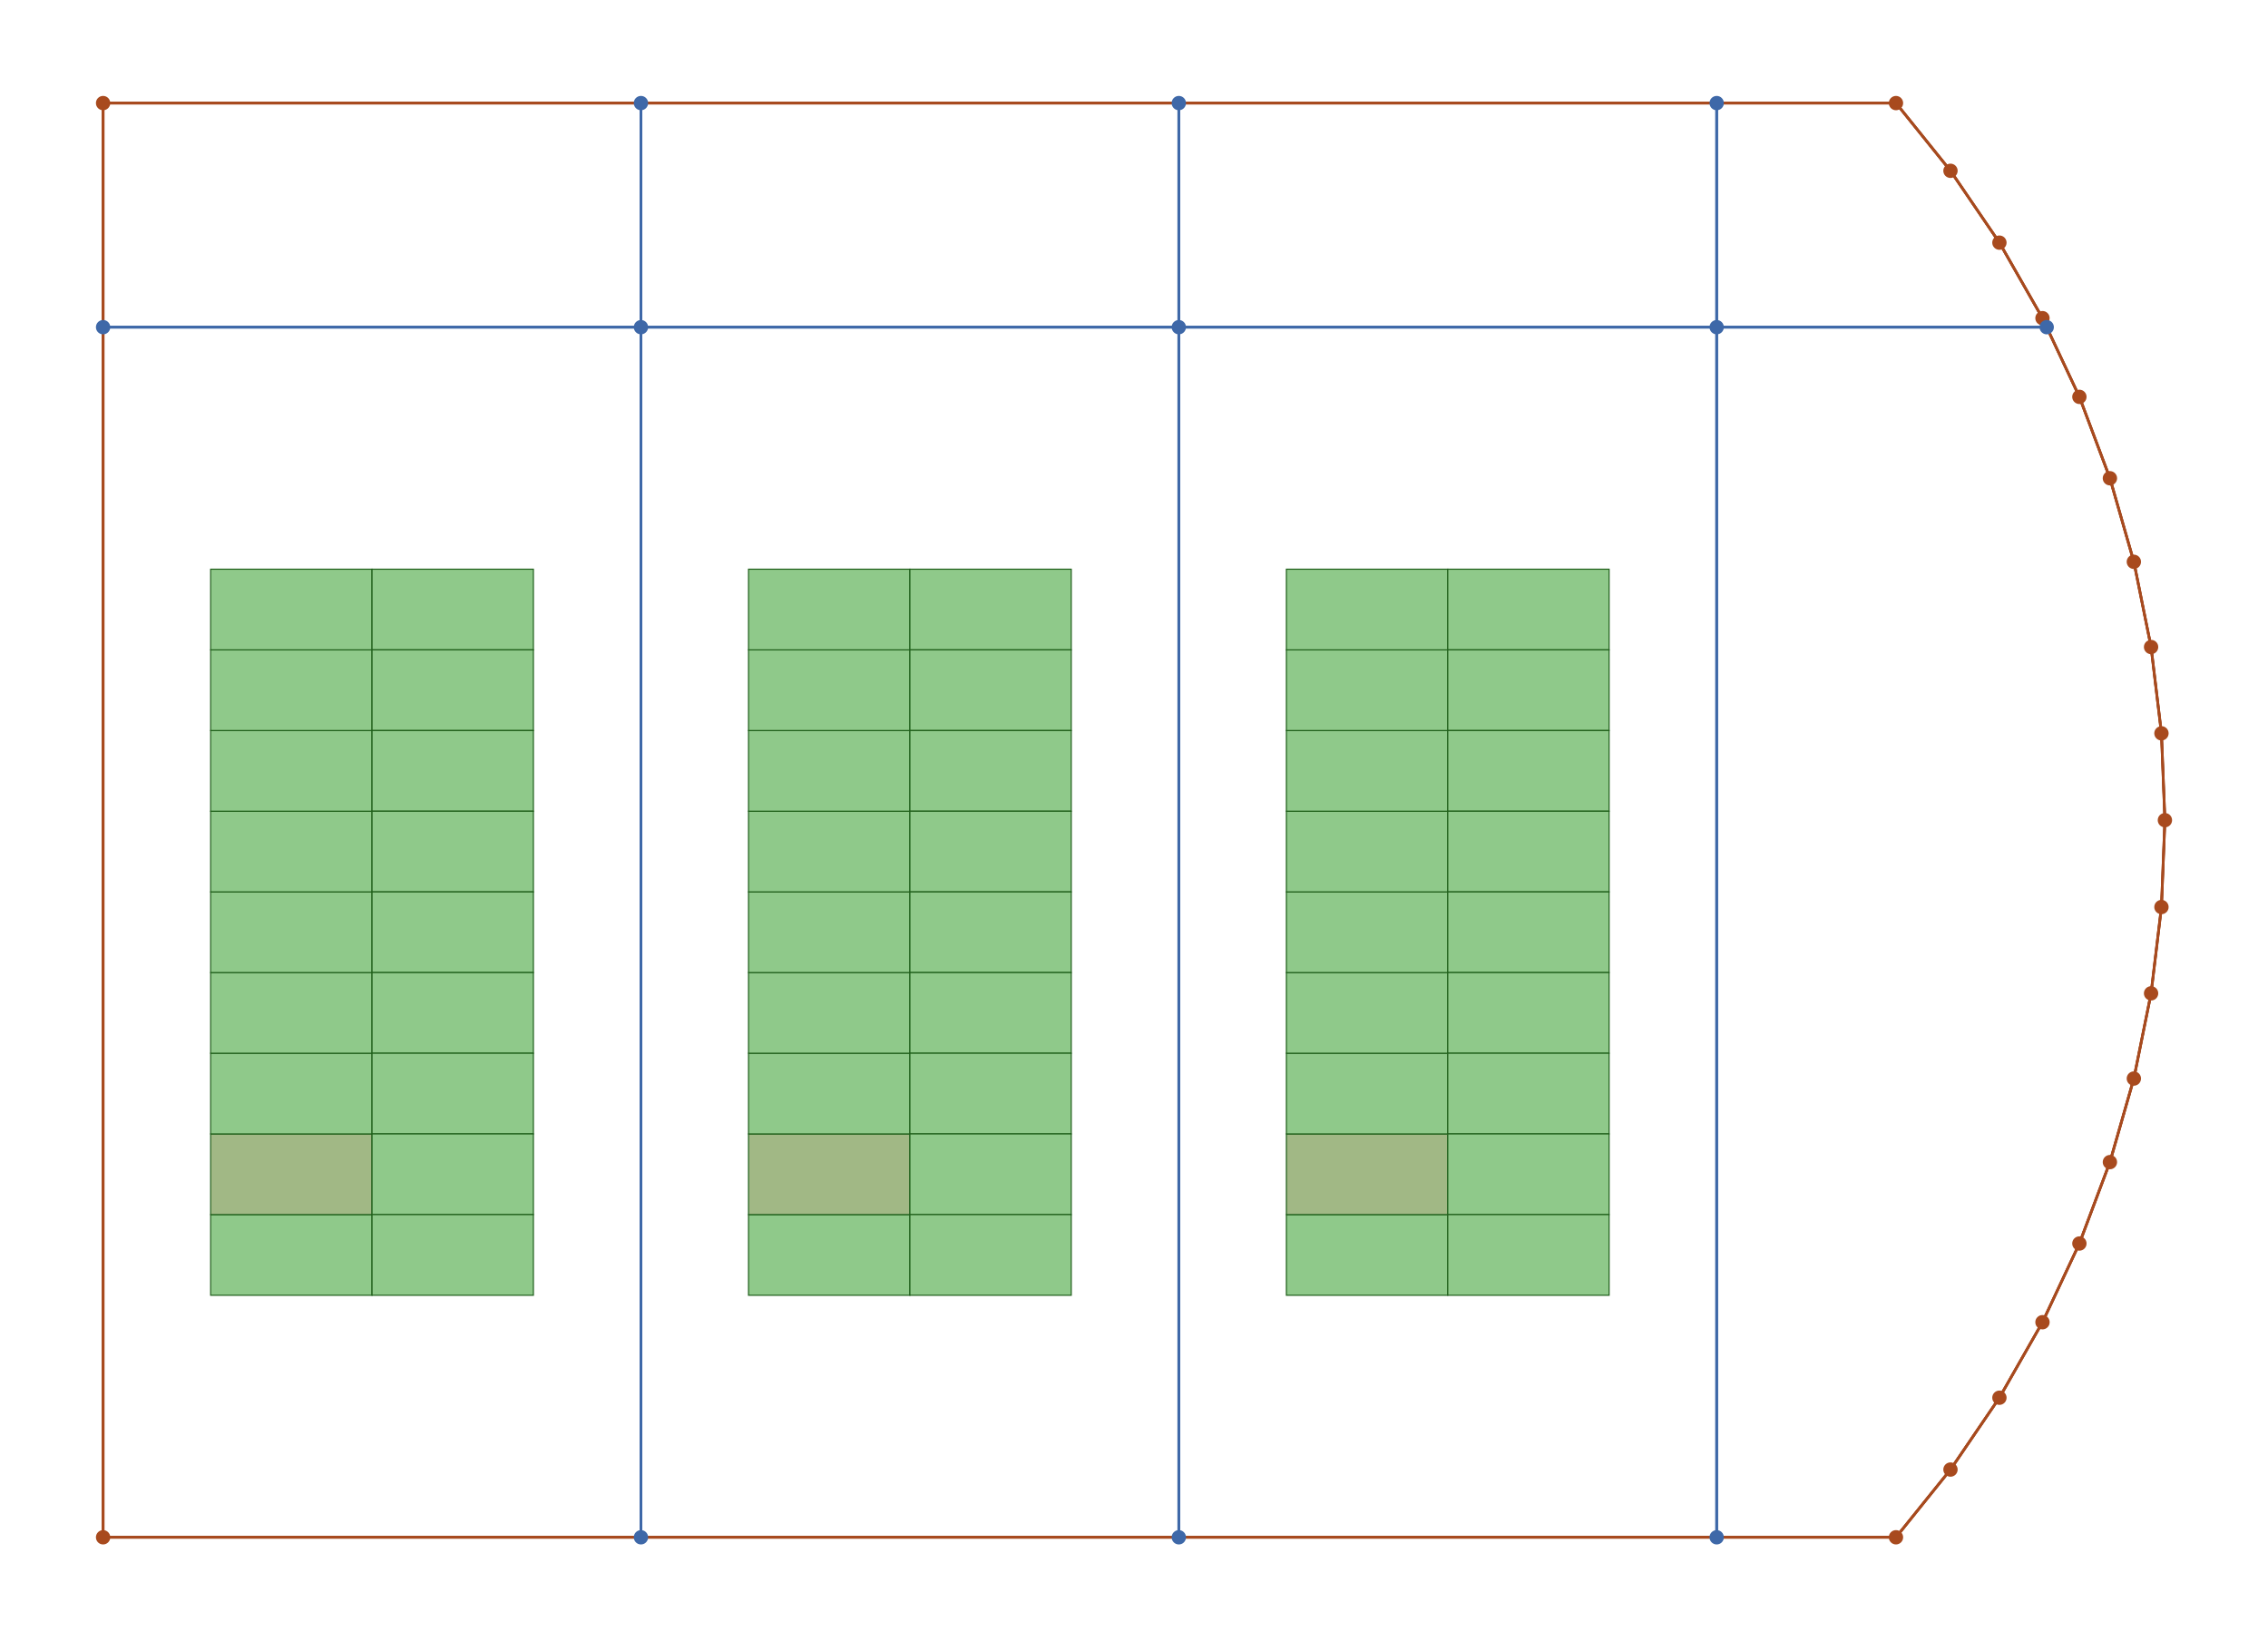
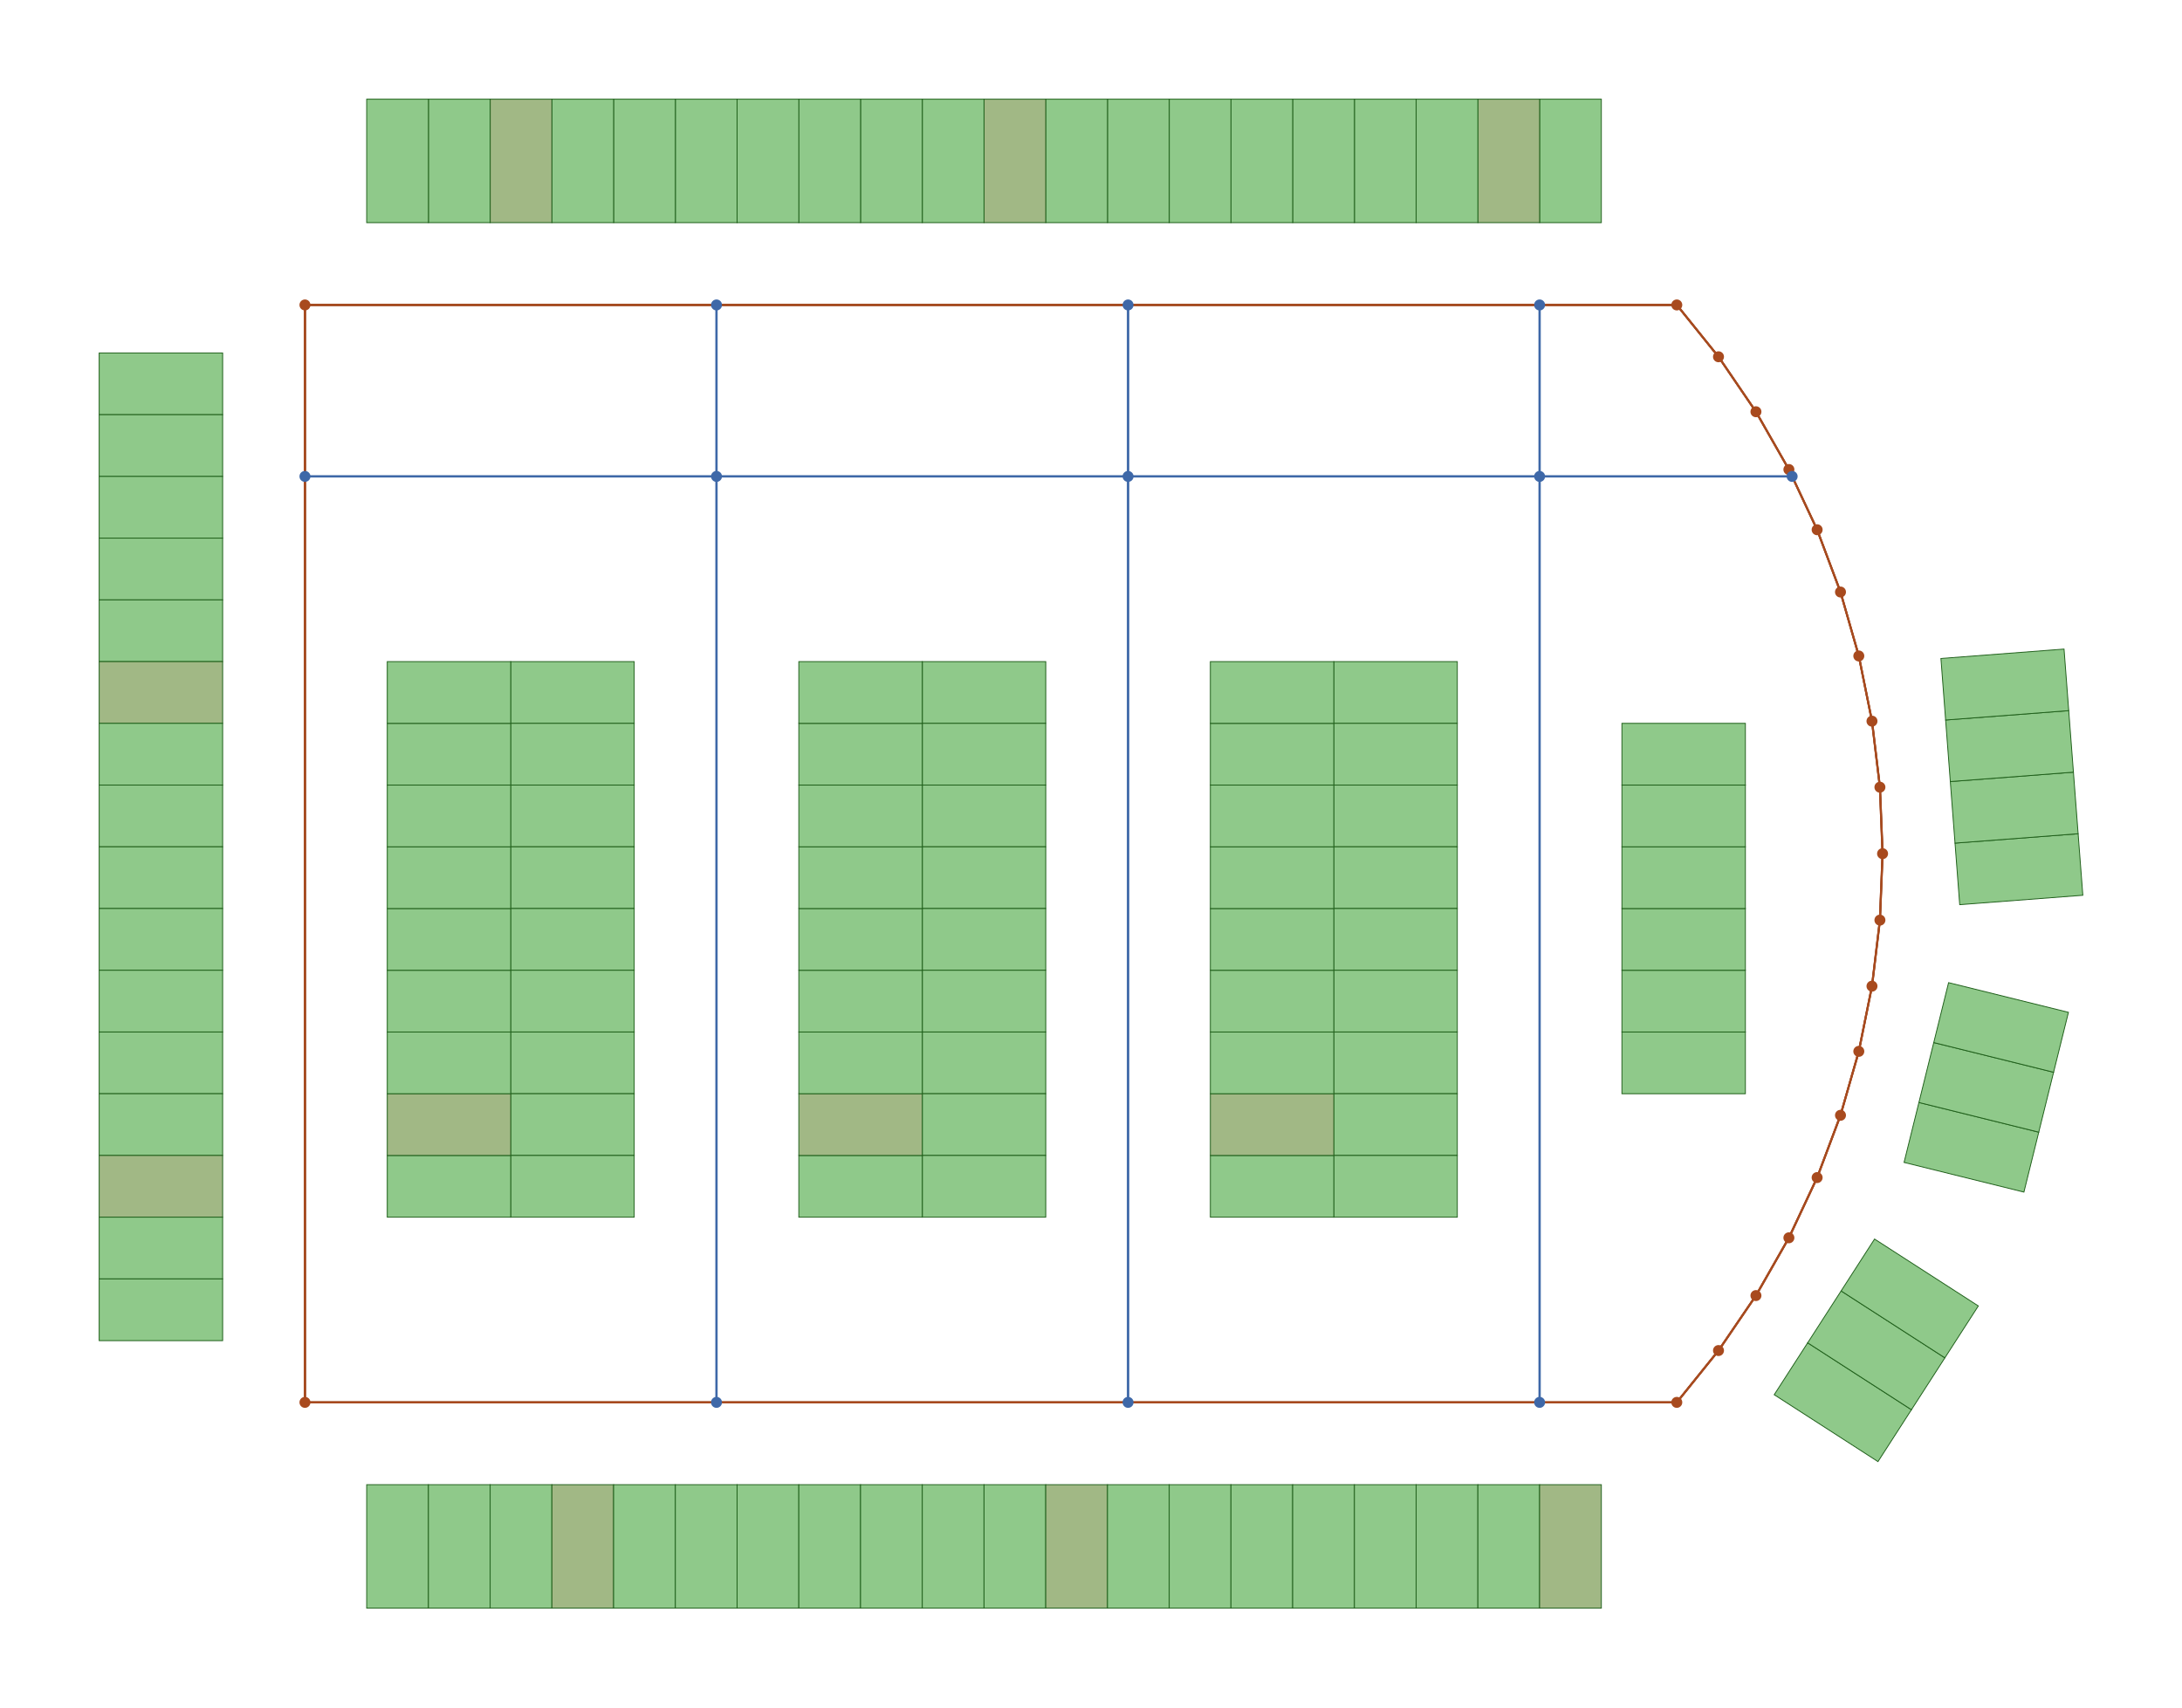
- <svg xmlns="http://www.w3.org/2000/svg" width="506" height="366" viewBox="-11.500 -11.500 253 183" preserveAspectRatio="xMidYMid meet">
+ <svg xmlns="http://www.w3.org/2000/svg" width="636.228" height="497.839" viewBox="-44.460 -44.460 318.114 248.919" preserveAspectRatio="xMidYMid meet">
  <style>polygon,line{vector-effect:non-scaling-stroke}</style>
  <g transform="translate(0,160) scale(1,-1)">
    <g id="boundary" fill="none" stroke="#222" stroke-width="0.5">
      <polygon points="0,0 200,0 206.080,7.555 211.539,15.570 216.343,23.994 220.460,32.774 223.865,41.854 226.536,51.176 228.457,60.682 229.614,70.310 230,80 229.614,89.690 228.457,99.318 226.536,108.824 223.865,118.146 220.460,127.226 216.343,136.006 211.539,144.430 206.080,152.445 200,160 0,160" />
    </g>
    <g id="stalls" stroke="#1f5f1a" stroke-width="0.25">
+       <polygon points="189,190 180,190 180,172 189,172" fill="#8fc98a" />
+       <polygon points="180,190 171,190 171,172 180,172" fill="#a1b885" />
+       <polygon points="171,190 162,190 162,172 171,172" fill="#8fc98a" />
+       <polygon points="162,190 153,190 153,172 162,172" fill="#8fc98a" />
+       <polygon points="153,190 144,190 144,172 153,172" fill="#8fc98a" />
+       <polygon points="144,190 135,190 135,172 144,172" fill="#8fc98a" />
+       <polygon points="135,190 126,190 126,172 135,172" fill="#8fc98a" />
+       <polygon points="126,190 117,190 117,172 126,172" fill="#8fc98a" />
+       <polygon points="117,190 108,190 108,172 117,172" fill="#8fc98a" />
+       <polygon points="108,190 99,190 99,172 108,172" fill="#a1b885" />
+       <polygon points="99,190 90,190 90,172 99,172" fill="#8fc98a" />
+       <polygon points="90,190 81,190 81,172 90,172" fill="#8fc98a" />
+       <polygon points="81,190 72,190 72,172 81,172" fill="#8fc98a" />
+       <polygon points="72,190 63,190 63,172 72,172" fill="#8fc98a" />
+       <polygon points="63,190 54,190 54,172 63,172" fill="#8fc98a" />
+       <polygon points="54,190 45,190 45,172 54,172" fill="#8fc98a" />
+       <polygon points="45,190 36,190 36,172 45,172" fill="#8fc98a" />
+       <polygon points="36,190 27,190 27,172 36,172" fill="#a1b885" />
+       <polygon points="27,190 18,190 18,172 27,172" fill="#8fc98a" />
+       <polygon points="18,190 9,190 9,172 18,172" fill="#8fc98a" />
+       <polygon points="9,-30 18,-30 18,-12 9,-12" fill="#8fc98a" />
+       <polygon points="18,-30 27,-30 27,-12 18,-12" fill="#8fc98a" />
+       <polygon points="27,-30 36,-30 36,-12 27,-12" fill="#8fc98a" />
+       <polygon points="36,-30 45,-30 45,-12 36,-12" fill="#a1b885" />
+       <polygon points="45,-30 54,-30 54,-12 45,-12" fill="#8fc98a" />
+       <polygon points="54,-30 63,-30 63,-12 54,-12" fill="#8fc98a" />
+       <polygon points="63,-30 72,-30 72,-12 63,-12" fill="#8fc98a" />
+       <polygon points="72,-30 81,-30 81,-12 72,-12" fill="#8fc98a" />
+       <polygon points="81,-30 90,-30 90,-12 81,-12" fill="#8fc98a" />
+       <polygon points="90,-30 99,-30 99,-12 90,-12" fill="#8fc98a" />
+       <polygon points="99,-30 108,-30 108,-12 99,-12" fill="#8fc98a" />
+       <polygon points="108,-30 117,-30 117,-12 108,-12" fill="#a1b885" />
+       <polygon points="117,-30 126,-30 126,-12 117,-12" fill="#8fc98a" />
+       <polygon points="126,-30 135,-30 135,-12 126,-12" fill="#8fc98a" />
+       <polygon points="135,-30 144,-30 144,-12 135,-12" fill="#8fc98a" />
+       <polygon points="144,-30 153,-30 153,-12 144,-12" fill="#8fc98a" />
+       <polygon points="153,-30 162,-30 162,-12 153,-12" fill="#8fc98a" />
+       <polygon points="162,-30 171,-30 171,-12 162,-12" fill="#8fc98a" />
+       <polygon points="171,-30 180,-30 180,-12 171,-12" fill="#8fc98a" />
+       <polygon points="180,-30 189,-30 189,-12 180,-12" fill="#a1b885" />
+       <polygon points="-30,153 -30,144 -12,144 -12,153" fill="#8fc98a" />
+       <polygon points="-30,144 -30,135 -12,135 -12,144" fill="#8fc98a" />
+       <polygon points="-30,135 -30,126 -12,126 -12,135" fill="#8fc98a" />
+       <polygon points="-30,126 -30,117 -12,117 -12,126" fill="#8fc98a" />
+       <polygon points="-30,117 -30,108 -12,108 -12,117" fill="#8fc98a" />
+       <polygon points="-30,108 -30,99 -12,99 -12,108" fill="#a1b885" />
+       <polygon points="-30,99 -30,90 -12,90 -12,99" fill="#8fc98a" />
+       <polygon points="-30,90 -30,81 -12,81 -12,90" fill="#8fc98a" />
+       <polygon points="-30,81 -30,72 -12,72 -12,81" fill="#8fc98a" />
+       <polygon points="-30,72 -30,63 -12,63 -12,72" fill="#8fc98a" />
+       <polygon points="-30,63 -30,54 -12,54 -12,63" fill="#8fc98a" />
+       <polygon points="-30,54 -30,45 -12,45 -12,54" fill="#8fc98a" />
+       <polygon points="-30,45 -30,36 -12,36 -12,45" fill="#8fc98a" />
+       <polygon points="-30,36 -30,27 -12,27 -12,36" fill="#a1b885" />
+       <polygon points="-30,27 -30,18 -12,18 -12,27" fill="#8fc98a" />
+       <polygon points="-30,18 -30,9 -12,9 -12,18" fill="#8fc98a" />
+       <polygon points="30,108 30,99 48,99 48,108" fill="#8fc98a" />
+       <polygon points="30,99 30,90 48,90 48,99" fill="#8fc98a" />
+       <polygon points="30,90 30,81 48,81 48,90" fill="#8fc98a" />
+       <polygon points="30,81 30,72 48,72 48,81" fill="#8fc98a" />
+       <polygon points="30,72 30,63 48,63 48,72" fill="#8fc98a" />
+       <polygon points="30,63 30,54 48,54 48,63" fill="#8fc98a" />
+       <polygon points="30,54 30,45 48,45 48,54" fill="#8fc98a" />
+       <polygon points="30,45 30,36 48,36 48,45" fill="#8fc98a" />
+       <polygon points="30,36 30,27 48,27 48,36" fill="#8fc98a" />
      <polygon points="30,27 30,36 12,36 12,27" fill="#8fc98a" />
      <polygon points="30,36 30,45 12,45 12,36" fill="#a1b885" />
      <polygon points="30,45 30,54 12,54 12,45" fill="#8fc98a" />
      <polygon points="30,54 30,63 12,63 12,54" fill="#8fc98a" />
      <polygon points="30,63 30,72 12,72 12,63" fill="#8fc98a" />
      <polygon points="30,72 30,81 12,81 12,72" fill="#8fc98a" />
      <polygon points="30,81 30,90 12,90 12,81" fill="#8fc98a" />
      <polygon points="30,90 30,99 12,99 12,90" fill="#8fc98a" />
      <polygon points="30,99 30,108 12,108 12,99" fill="#8fc98a" />
-       <polygon points="30,108 30,99 48,99 48,108" fill="#8fc98a" />
-       <polygon points="30,99 30,90 48,90 48,99" fill="#8fc98a" />
-       <polygon points="30,90 30,81 48,81 48,90" fill="#8fc98a" />
-       <polygon points="30,81 30,72 48,72 48,81" fill="#8fc98a" />
-       <polygon points="30,72 30,63 48,63 48,72" fill="#8fc98a" />
-       <polygon points="30,63 30,54 48,54 48,63" fill="#8fc98a" />
-       <polygon points="30,54 30,45 48,45 48,54" fill="#8fc98a" />
-       <polygon points="30,45 30,36 48,36 48,45" fill="#8fc98a" />
-       <polygon points="30,36 30,27 48,27 48,36" fill="#8fc98a" />
+       <polygon points="90,108 90,99 108,99 108,108" fill="#8fc98a" />
+       <polygon points="90,99 90,90 108,90 108,99" fill="#8fc98a" />
+       <polygon points="90,90 90,81 108,81 108,90" fill="#8fc98a" />
+       <polygon points="90,81 90,72 108,72 108,81" fill="#8fc98a" />
+       <polygon points="90,72 90,63 108,63 108,72" fill="#8fc98a" />
+       <polygon points="90,63 90,54 108,54 108,63" fill="#8fc98a" />
+       <polygon points="90,54 90,45 108,45 108,54" fill="#8fc98a" />
+       <polygon points="90,45 90,36 108,36 108,45" fill="#8fc98a" />
+       <polygon points="90,36 90,27 108,27 108,36" fill="#8fc98a" />
      <polygon points="90,27 90,36 72,36 72,27" fill="#8fc98a" />
      <polygon points="90,36 90,45 72,45 72,36" fill="#a1b885" />
      <polygon points="90,45 90,54 72,54 72,45" fill="#8fc98a" />
      <polygon points="90,54 90,63 72,63 72,54" fill="#8fc98a" />
      <polygon points="90,63 90,72 72,72 72,63" fill="#8fc98a" />
      <polygon points="90,72 90,81 72,81 72,72" fill="#8fc98a" />
      <polygon points="90,81 90,90 72,90 72,81" fill="#8fc98a" />
      <polygon points="90,90 90,99 72,99 72,90" fill="#8fc98a" />
      <polygon points="90,99 90,108 72,108 72,99" fill="#8fc98a" />
-       <polygon points="90,108 90,99 108,99 108,108" fill="#8fc98a" />
-       <polygon points="90,99 90,90 108,90 108,99" fill="#8fc98a" />
-       <polygon points="90,90 90,81 108,81 108,90" fill="#8fc98a" />
-       <polygon points="90,81 90,72 108,72 108,81" fill="#8fc98a" />
-       <polygon points="90,72 90,63 108,63 108,72" fill="#8fc98a" />
-       <polygon points="90,63 90,54 108,54 108,63" fill="#8fc98a" />
-       <polygon points="90,54 90,45 108,45 108,54" fill="#8fc98a" />
-       <polygon points="90,45 90,36 108,36 108,45" fill="#8fc98a" />
-       <polygon points="90,36 90,27 108,27 108,36" fill="#8fc98a" />
+       <polygon points="150,108 150,99 168,99 168,108" fill="#8fc98a" />
+       <polygon points="150,99 150,90 168,90 168,99" fill="#8fc98a" />
+       <polygon points="150,90 150,81 168,81 168,90" fill="#8fc98a" />
+       <polygon points="150,81 150,72 168,72 168,81" fill="#8fc98a" />
+       <polygon points="150,72 150,63 168,63 168,72" fill="#8fc98a" />
+       <polygon points="150,63 150,54 168,54 168,63" fill="#8fc98a" />
+       <polygon points="150,54 150,45 168,45 168,54" fill="#8fc98a" />
+       <polygon points="150,45 150,36 168,36 168,45" fill="#8fc98a" />
+       <polygon points="150,36 150,27 168,27 168,36" fill="#8fc98a" />
      <polygon points="150,27 150,36 132,36 132,27" fill="#8fc98a" />
      <polygon points="150,36 150,45 132,45 132,36" fill="#a1b885" />
      <polygon points="150,45 150,54 132,54 132,45" fill="#8fc98a" />
      <polygon points="150,54 150,63 132,63 132,54" fill="#8fc98a" />
      <polygon points="150,63 150,72 132,72 132,63" fill="#8fc98a" />
      <polygon points="150,72 150,81 132,81 132,72" fill="#8fc98a" />
      <polygon points="150,81 150,90 132,90 132,81" fill="#8fc98a" />
      <polygon points="150,90 150,99 132,99 132,90" fill="#8fc98a" />
      <polygon points="150,99 150,108 132,108 132,99" fill="#8fc98a" />
-       <polygon points="150,108 150,99 168,99 168,108" fill="#8fc98a" />
-       <polygon points="150,99 150,90 168,90 168,99" fill="#8fc98a" />
-       <polygon points="150,90 150,81 168,81 168,90" fill="#8fc98a" />
-       <polygon points="150,81 150,72 168,72 168,81" fill="#8fc98a" />
-       <polygon points="150,72 150,63 168,63 168,72" fill="#8fc98a" />
-       <polygon points="150,63 150,54 168,54 168,63" fill="#8fc98a" />
-       <polygon points="150,54 150,45 168,45 168,54" fill="#8fc98a" />
-       <polygon points="150,45 150,36 168,36 168,45" fill="#8fc98a" />
-       <polygon points="150,36 150,27 168,27 168,36" fill="#8fc98a" />
+       <polygon points="210,45 210,54 192,54 192,45" fill="#8fc98a" />
+       <polygon points="210,54 210,63 192,63 192,54" fill="#8fc98a" />
+       <polygon points="210,63 210,72 192,72 192,63" fill="#8fc98a" />
+       <polygon points="210,72 210,81 192,81 192,72" fill="#8fc98a" />
+       <polygon points="210,81 210,90 192,90 192,81" fill="#8fc98a" />
+       <polygon points="210,90 210,99 192,99 192,90" fill="#8fc98a" />
+       <polygon points="259.195,73.933 258.510,82.906 240.562,81.537 241.247,72.563" fill="#8fc98a" />
+       <polygon points="258.510,82.906 257.825,91.880 239.877,90.511 240.562,81.537" fill="#8fc98a" />
+       <polygon points="257.825,91.880 257.140,100.854 239.193,99.485 239.877,90.511" fill="#8fc98a" />
+       <polygon points="257.140,100.854 256.456,109.828 238.508,108.459 239.193,99.485" fill="#8fc98a" />
+       <polygon points="250.606,30.658 252.770,39.394 235.298,43.721 233.134,34.985" fill="#8fc98a" />
+       <polygon points="252.770,39.394 254.933,48.130 237.461,52.457 235.298,43.721" fill="#8fc98a" />
+       <polygon points="254.933,48.130 257.097,56.866 239.625,61.193 237.461,52.457" fill="#8fc98a" />
+       <polygon points="229.331,-8.635 234.208,-1.071 219.079,8.682 214.202,1.118" fill="#8fc98a" />
+       <polygon points="234.208,-1.071 239.084,6.494 223.955,16.247 219.079,8.682" fill="#8fc98a" />
+       <polygon points="239.084,6.494 243.960,14.058 228.832,23.811 223.955,16.247" fill="#8fc98a" />
    </g>
    <g id="graph">
      <line x1="0" y1="0" x2="60" y2="0" stroke="#a84a1e" stroke-width="0.6" />
      <line x1="60" y1="0" x2="0" y2="0" stroke="#a84a1e" stroke-width="0.6" />
      <line x1="60" y1="0" x2="120" y2="0" stroke="#a84a1e" stroke-width="0.6" />
      <line x1="120" y1="0" x2="60" y2="0" stroke="#a84a1e" stroke-width="0.6" />
      <line x1="120" y1="0" x2="180" y2="0" stroke="#a84a1e" stroke-width="0.6" />
      <line x1="180" y1="0" x2="120" y2="0" stroke="#a84a1e" stroke-width="0.6" />
      <line x1="180" y1="0" x2="200" y2="0" stroke="#a84a1e" stroke-width="0.6" />
      <line x1="200" y1="0" x2="180" y2="0" stroke="#a84a1e" stroke-width="0.6" />
      <line x1="200" y1="0" x2="206.080" y2="7.555" stroke="#a84a1e" stroke-width="0.6" />
      <line x1="206.080" y1="7.555" x2="200" y2="0" stroke="#a84a1e" stroke-width="0.6" />
      <line x1="206.080" y1="7.555" x2="211.539" y2="15.570" stroke="#a84a1e" stroke-width="0.6" />
      <line x1="211.539" y1="15.570" x2="206.080" y2="7.555" stroke="#a84a1e" stroke-width="0.6" />
      <line x1="211.539" y1="15.570" x2="216.343" y2="23.994" stroke="#a84a1e" stroke-width="0.6" />
      <line x1="216.343" y1="23.994" x2="211.539" y2="15.570" stroke="#a84a1e" stroke-width="0.6" />
      <line x1="216.343" y1="23.994" x2="220.460" y2="32.774" stroke="#a84a1e" stroke-width="0.6" />
      <line x1="220.460" y1="32.774" x2="216.343" y2="23.994" stroke="#a84a1e" stroke-width="0.6" />
      <line x1="220.460" y1="32.774" x2="223.865" y2="41.854" stroke="#a84a1e" stroke-width="0.6" />
      <line x1="223.865" y1="41.854" x2="220.460" y2="32.774" stroke="#a84a1e" stroke-width="0.6" />
      <line x1="223.865" y1="41.854" x2="226.536" y2="51.176" stroke="#a84a1e" stroke-width="0.6" />
      <line x1="226.536" y1="51.176" x2="223.865" y2="41.854" stroke="#a84a1e" stroke-width="0.6" />
      <line x1="226.536" y1="51.176" x2="228.457" y2="60.682" stroke="#a84a1e" stroke-width="0.6" />
      <line x1="228.457" y1="60.682" x2="226.536" y2="51.176" stroke="#a84a1e" stroke-width="0.6" />
      <line x1="228.457" y1="60.682" x2="229.614" y2="70.310" stroke="#a84a1e" stroke-width="0.6" />
      <line x1="229.614" y1="70.310" x2="228.457" y2="60.682" stroke="#a84a1e" stroke-width="0.6" />
      <line x1="229.614" y1="70.310" x2="230" y2="80" stroke="#a84a1e" stroke-width="0.6" />
      <line x1="230" y1="80" x2="229.614" y2="70.310" stroke="#a84a1e" stroke-width="0.6" />
      <line x1="230" y1="80" x2="229.614" y2="89.690" stroke="#a84a1e" stroke-width="0.6" />
      <line x1="229.614" y1="89.690" x2="230" y2="80" stroke="#a84a1e" stroke-width="0.6" />
      <line x1="229.614" y1="89.690" x2="228.457" y2="99.318" stroke="#a84a1e" stroke-width="0.6" />
      <line x1="228.457" y1="99.318" x2="229.614" y2="89.690" stroke="#a84a1e" stroke-width="0.6" />
      <line x1="228.457" y1="99.318" x2="226.536" y2="108.824" stroke="#a84a1e" stroke-width="0.6" />
      <line x1="226.536" y1="108.824" x2="228.457" y2="99.318" stroke="#a84a1e" stroke-width="0.6" />
      <line x1="226.536" y1="108.824" x2="223.865" y2="118.146" stroke="#a84a1e" stroke-width="0.6" />
      <line x1="223.865" y1="118.146" x2="226.536" y2="108.824" stroke="#a84a1e" stroke-width="0.6" />
      <line x1="223.865" y1="118.146" x2="220.460" y2="127.226" stroke="#a84a1e" stroke-width="0.6" />
      <line x1="220.460" y1="127.226" x2="223.865" y2="118.146" stroke="#a84a1e" stroke-width="0.6" />
      <line x1="220.460" y1="127.226" x2="216.815" y2="135" stroke="#a84a1e" stroke-width="0.6" />
      <line x1="216.815" y1="135" x2="220.460" y2="127.226" stroke="#a84a1e" stroke-width="0.6" />
      <line x1="216.815" y1="135" x2="216.343" y2="136.006" stroke="#a84a1e" stroke-width="0.6" />
      <line x1="216.343" y1="136.006" x2="216.815" y2="135" stroke="#a84a1e" stroke-width="0.6" />
      <line x1="216.343" y1="136.006" x2="211.539" y2="144.430" stroke="#a84a1e" stroke-width="0.6" />
      <line x1="211.539" y1="144.430" x2="216.343" y2="136.006" stroke="#a84a1e" stroke-width="0.6" />
      <line x1="211.539" y1="144.430" x2="206.080" y2="152.445" stroke="#a84a1e" stroke-width="0.6" />
      <line x1="206.080" y1="152.445" x2="211.539" y2="144.430" stroke="#a84a1e" stroke-width="0.6" />
      <line x1="206.080" y1="152.445" x2="200" y2="160" stroke="#a84a1e" stroke-width="0.6" />
      <line x1="200" y1="160" x2="206.080" y2="152.445" stroke="#a84a1e" stroke-width="0.6" />
      <line x1="200" y1="160" x2="180" y2="160" stroke="#a84a1e" stroke-width="0.6" />
      <line x1="180" y1="160" x2="200" y2="160" stroke="#a84a1e" stroke-width="0.6" />
      <line x1="180" y1="160" x2="120" y2="160" stroke="#a84a1e" stroke-width="0.6" />
      <line x1="120" y1="160" x2="180" y2="160" stroke="#a84a1e" stroke-width="0.6" />
      <line x1="120" y1="160" x2="60" y2="160" stroke="#a84a1e" stroke-width="0.6" />
      <line x1="60" y1="160" x2="120" y2="160" stroke="#a84a1e" stroke-width="0.6" />
      <line x1="60" y1="160" x2="0" y2="160" stroke="#a84a1e" stroke-width="0.6" />
      <line x1="0" y1="160" x2="60" y2="160" stroke="#a84a1e" stroke-width="0.6" />
      <line x1="0" y1="160" x2="0" y2="135" stroke="#a84a1e" stroke-width="0.6" />
      <line x1="0" y1="135" x2="0" y2="160" stroke="#a84a1e" stroke-width="0.6" />
      <line x1="0" y1="135" x2="0" y2="0" stroke="#a84a1e" stroke-width="0.6" />
      <line x1="0" y1="0" x2="0" y2="135" stroke="#a84a1e" stroke-width="0.6" />
      <line x1="180" y1="0" x2="180" y2="135" stroke="#3e68a8" stroke-width="0.6" />
      <line x1="180" y1="135" x2="180" y2="0" stroke="#3e68a8" stroke-width="0.6" />
      <line x1="180" y1="135" x2="180" y2="160" stroke="#3e68a8" stroke-width="0.6" />
      <line x1="180" y1="160" x2="180" y2="135" stroke="#3e68a8" stroke-width="0.6" />
      <line x1="120" y1="0" x2="120" y2="135" stroke="#3e68a8" stroke-width="0.6" />
      <line x1="120" y1="135" x2="120" y2="0" stroke="#3e68a8" stroke-width="0.6" />
      <line x1="120" y1="135" x2="120" y2="160" stroke="#3e68a8" stroke-width="0.6" />
      <line x1="120" y1="160" x2="120" y2="135" stroke="#3e68a8" stroke-width="0.6" />
      <line x1="60" y1="0" x2="60" y2="135" stroke="#3e68a8" stroke-width="0.6" />
      <line x1="60" y1="135" x2="60" y2="0" stroke="#3e68a8" stroke-width="0.6" />
      <line x1="60" y1="135" x2="60" y2="160" stroke="#3e68a8" stroke-width="0.6" />
      <line x1="60" y1="160" x2="60" y2="135" stroke="#3e68a8" stroke-width="0.6" />
      <line x1="216.815" y1="135" x2="180" y2="135" stroke="#3e68a8" stroke-width="0.6" />
      <line x1="180" y1="135" x2="216.815" y2="135" stroke="#3e68a8" stroke-width="0.6" />
      <line x1="180" y1="135" x2="120" y2="135" stroke="#3e68a8" stroke-width="0.6" />
      <line x1="120" y1="135" x2="180" y2="135" stroke="#3e68a8" stroke-width="0.6" />
      <line x1="120" y1="135" x2="60" y2="135" stroke="#3e68a8" stroke-width="0.6" />
      <line x1="60" y1="135" x2="120" y2="135" stroke="#3e68a8" stroke-width="0.6" />
      <line x1="60" y1="135" x2="0" y2="135" stroke="#3e68a8" stroke-width="0.6" />
      <line x1="0" y1="135" x2="60" y2="135" stroke="#3e68a8" stroke-width="0.6" />
      <circle cx="0" cy="0" r="0.8" fill="#a84a1e" />
      <circle cx="200" cy="0" r="0.8" fill="#a84a1e" />
      <circle cx="206.080" cy="7.555" r="0.8" fill="#a84a1e" />
      <circle cx="211.539" cy="15.570" r="0.8" fill="#a84a1e" />
      <circle cx="216.343" cy="23.994" r="0.8" fill="#a84a1e" />
      <circle cx="220.460" cy="32.774" r="0.8" fill="#a84a1e" />
      <circle cx="223.865" cy="41.854" r="0.8" fill="#a84a1e" />
      <circle cx="226.536" cy="51.176" r="0.8" fill="#a84a1e" />
      <circle cx="228.457" cy="60.682" r="0.8" fill="#a84a1e" />
      <circle cx="229.614" cy="70.310" r="0.8" fill="#a84a1e" />
      <circle cx="230" cy="80" r="0.8" fill="#a84a1e" />
      <circle cx="229.614" cy="89.690" r="0.8" fill="#a84a1e" />
      <circle cx="228.457" cy="99.318" r="0.8" fill="#a84a1e" />
      <circle cx="226.536" cy="108.824" r="0.8" fill="#a84a1e" />
      <circle cx="223.865" cy="118.146" r="0.8" fill="#a84a1e" />
      <circle cx="220.460" cy="127.226" r="0.8" fill="#a84a1e" />
      <circle cx="216.343" cy="136.006" r="0.8" fill="#a84a1e" />
      <circle cx="211.539" cy="144.430" r="0.8" fill="#a84a1e" />
      <circle cx="206.080" cy="152.445" r="0.8" fill="#a84a1e" />
      <circle cx="200" cy="160" r="0.8" fill="#a84a1e" />
      <circle cx="0" cy="160" r="0.8" fill="#a84a1e" />
      <circle cx="180" cy="0" r="0.8" fill="#3e68a8" />
      <circle cx="180" cy="160" r="0.8" fill="#3e68a8" />
      <circle cx="120" cy="0" r="0.8" fill="#3e68a8" />
      <circle cx="120" cy="160" r="0.8" fill="#3e68a8" />
      <circle cx="60" cy="0" r="0.8" fill="#3e68a8" />
      <circle cx="60" cy="160" r="0.8" fill="#3e68a8" />
      <circle cx="216.815" cy="135" r="0.8" fill="#3e68a8" />
      <circle cx="0" cy="135" r="0.8" fill="#3e68a8" />
      <circle cx="180" cy="135" r="0.8" fill="#3e68a8" />
      <circle cx="120" cy="135" r="0.8" fill="#3e68a8" />
      <circle cx="60" cy="135" r="0.8" fill="#3e68a8" />
    </g>
  </g>
</svg>
